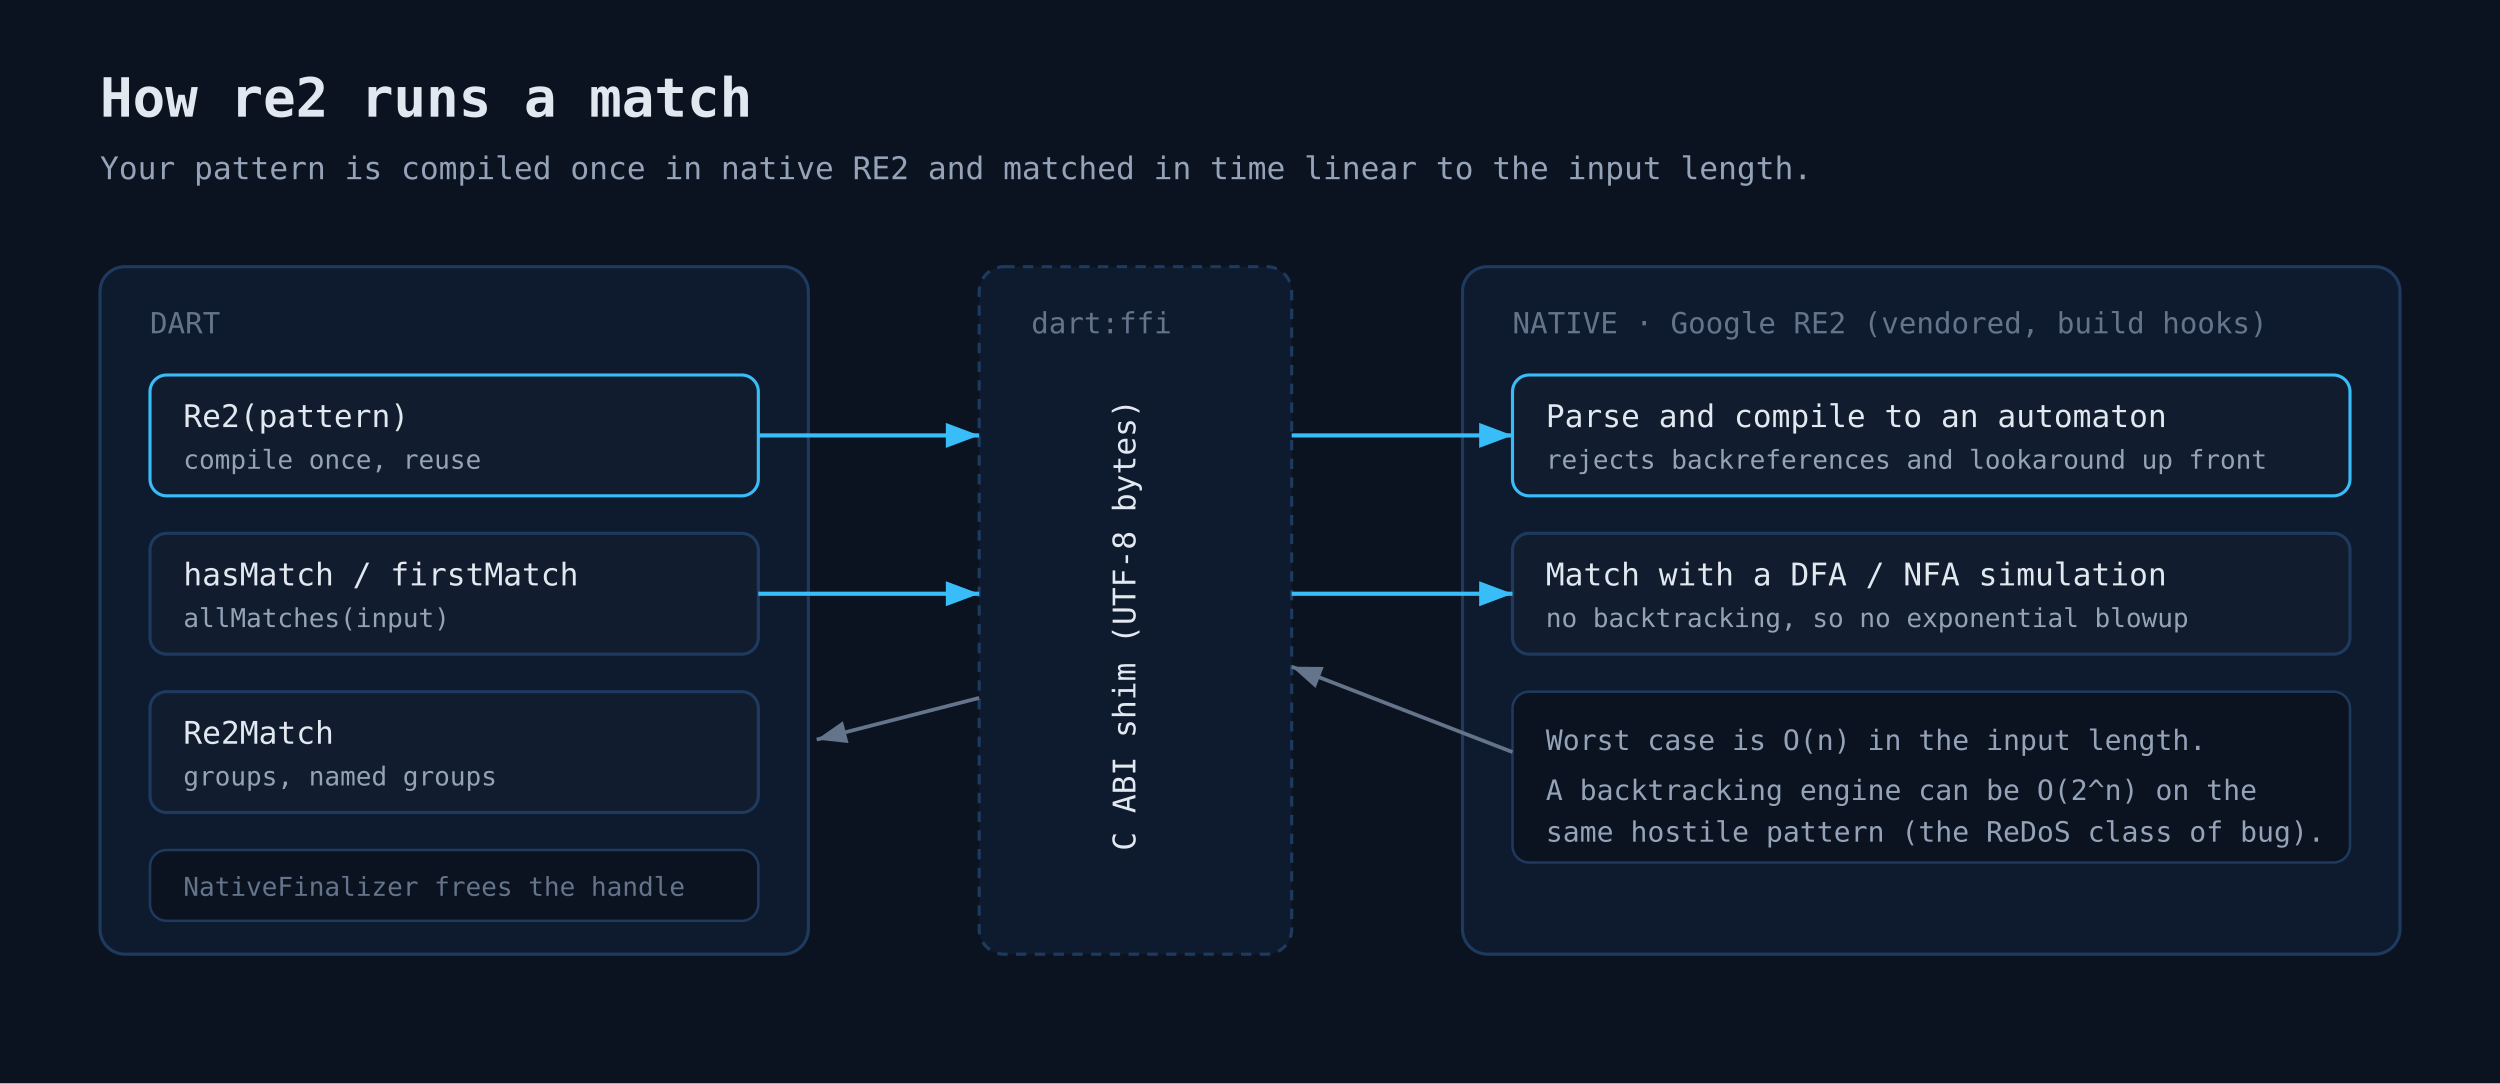
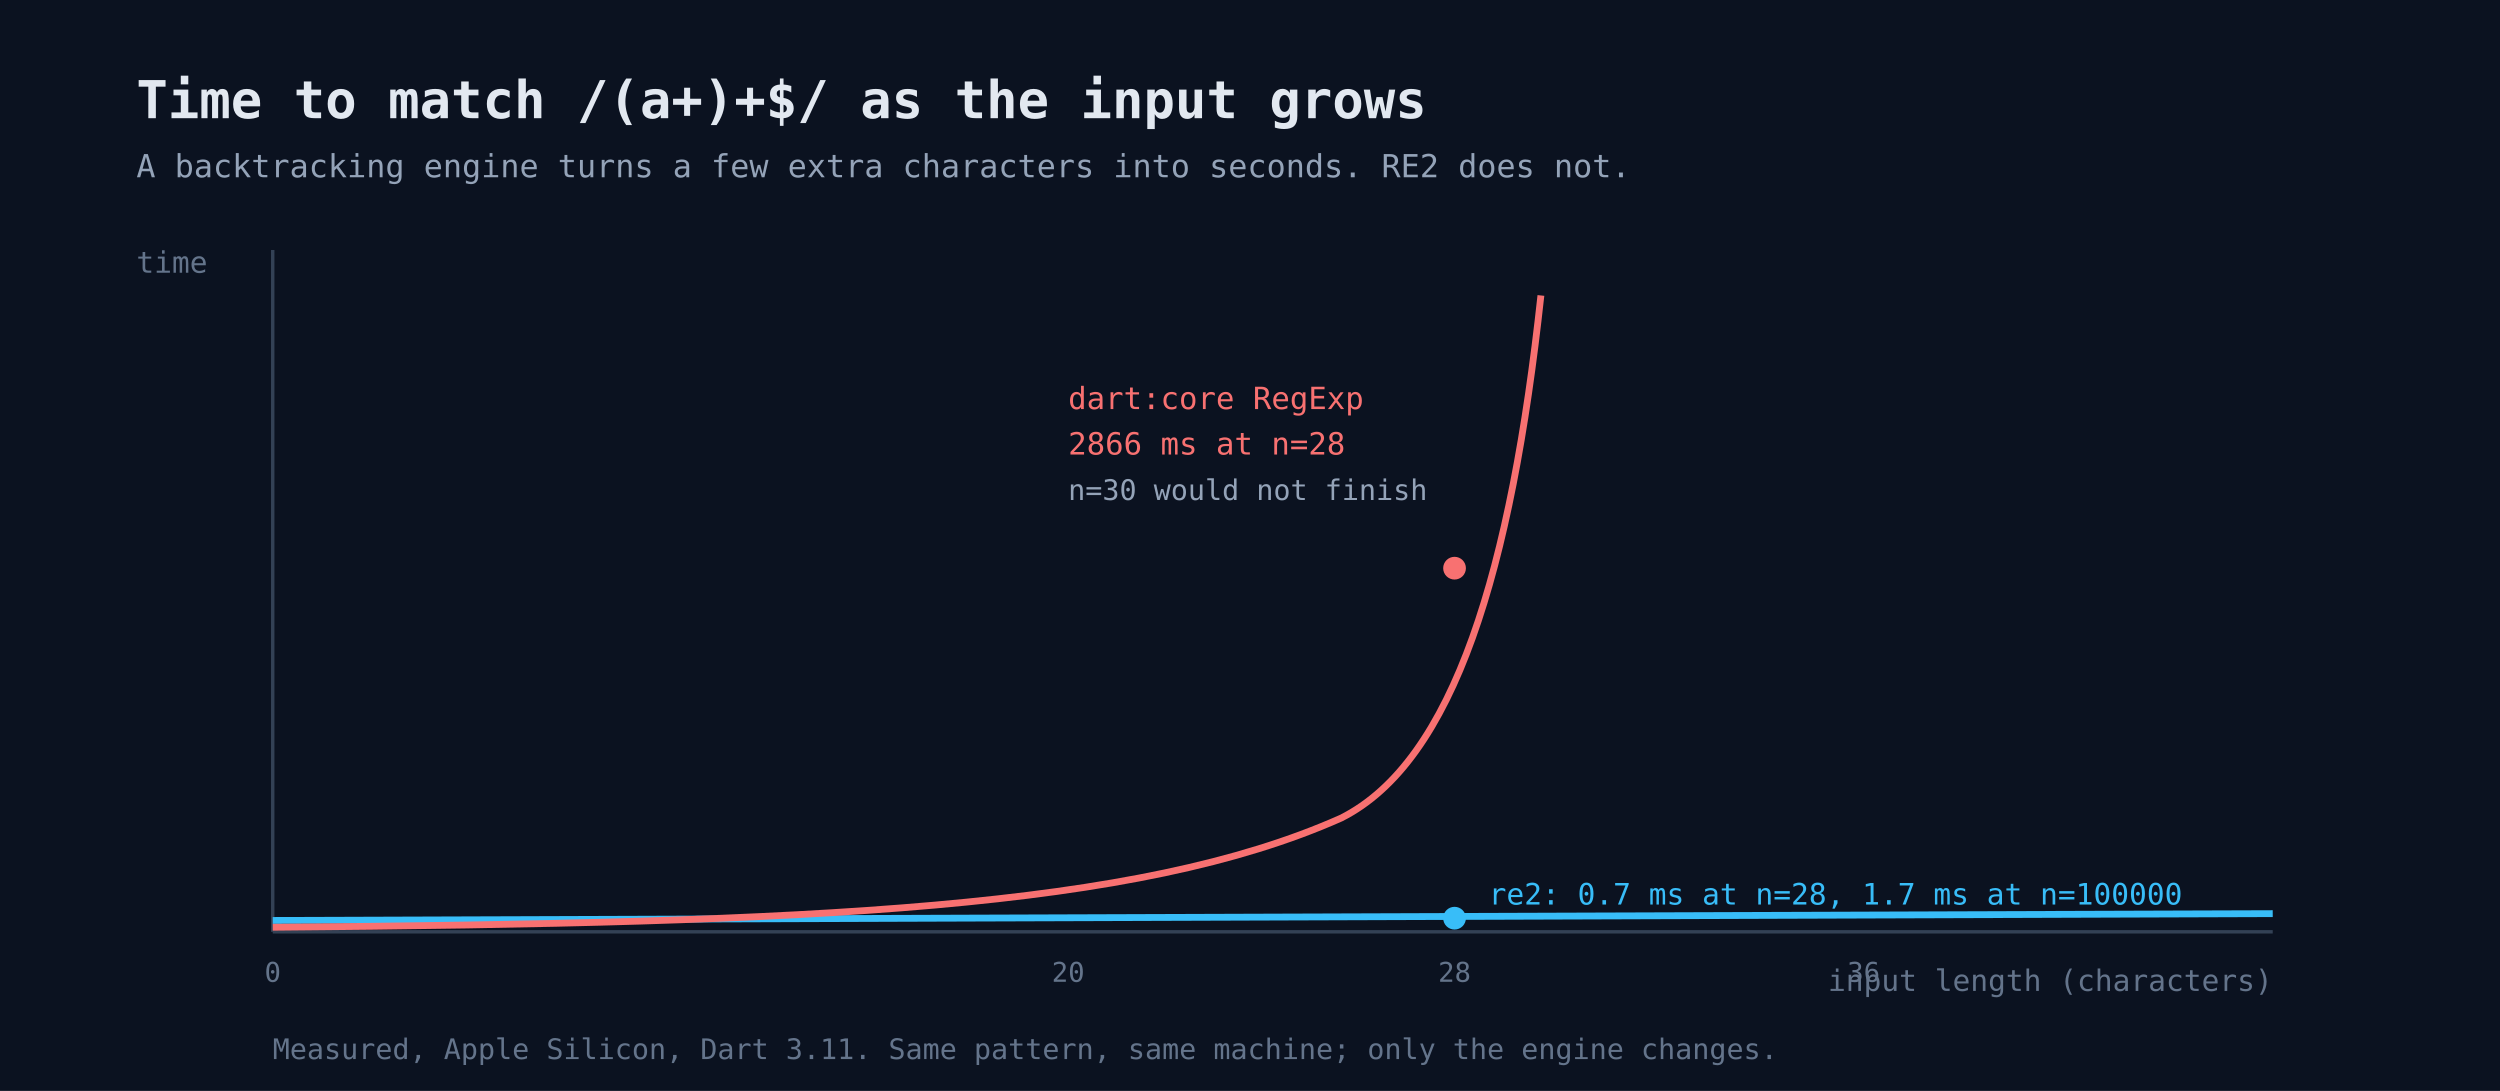
- <svg xmlns="http://www.w3.org/2000/svg" width="1200" height="520" viewBox="0 0 1200 520" font-family="Menlo, monospace">
-   <defs>
-     <marker id="arw" markerWidth="10" markerHeight="10" refX="8" refY="3" orient="auto" markerUnits="strokeWidth">
-       <path d="M0,0 L8,3 L0,6 Z" fill="#38BDF8" />
-     </marker>
-     <marker id="arwd" markerWidth="10" markerHeight="10" refX="8" refY="3" orient="auto" markerUnits="strokeWidth">
-       <path d="M0,0 L8,3 L0,6 Z" fill="#64748B" />
-     </marker>
-   </defs>
-   <rect width="1200" height="520" fill="#0B1220" />
-   <text x="48" y="56" font-size="26" font-weight="bold" fill="#E2E8F0">How re2 runs a match</text>
-   <text x="48" y="86" font-size="15" fill="#94A3B8">Your pattern is compiled once in native RE2 and matched in time linear to the input length.</text>
-   <rect x="48" y="128" width="340" height="330" rx="12" fill="#0E1A2E" stroke="#1E3A5F" stroke-width="1.5" />
-   <text x="72" y="160" font-size="14" fill="#64748B">DART</text>
-   <rect x="72" y="180" width="292" height="58" rx="8" fill="#111C2E" stroke="#38BDF8" stroke-width="1.5" />
-   <text x="88" y="205" font-size="15" fill="#E2E8F0">Re2(pattern)</text>
-   <text x="88" y="225" font-size="12.5" fill="#94A3B8">compile once, reuse</text>
-   <rect x="72" y="256" width="292" height="58" rx="8" fill="#111C2E" stroke="#1E3A5F" stroke-width="1.5" />
-   <text x="88" y="281" font-size="15" fill="#E2E8F0">hasMatch / firstMatch</text>
-   <text x="88" y="301" font-size="12.5" fill="#94A3B8">allMatches(input)</text>
-   <rect x="72" y="332" width="292" height="58" rx="8" fill="#111C2E" stroke="#1E3A5F" stroke-width="1.5" />
-   <text x="88" y="357" font-size="15" fill="#E2E8F0">Re2Match</text>
-   <text x="88" y="377" font-size="12.5" fill="#94A3B8">groups, named groups</text>
-   <rect x="72" y="408" width="292" height="34" rx="8" fill="#0B1220" stroke="#1E3A5F" stroke-width="1.2" />
-   <text x="88" y="430" font-size="12.5" fill="#64748B">NativeFinalizer frees the handle</text>
-   <rect x="470" y="128" width="150" height="330" rx="12" fill="#0E1A2E" stroke="#1E3A5F" stroke-width="1.5" stroke-dasharray="5 4" />
-   <text x="495" y="160" font-size="14" fill="#64748B">dart:ffi</text>
-   <text x="545" y="300" font-size="15" fill="#E2E8F0" text-anchor="middle" transform="rotate(-90 545 300)">C ABI shim (UTF-8 bytes)</text>
-   <rect x="702" y="128" width="450" height="330" rx="12" fill="#0E1A2E" stroke="#1E3A5F" stroke-width="1.5" />
-   <text x="726" y="160" font-size="14" fill="#64748B">NATIVE  ·  Google RE2 (vendored, build hooks)</text>
-   <rect x="726" y="180" width="402" height="58" rx="8" fill="#111C2E" stroke="#38BDF8" stroke-width="1.5" />
-   <text x="742" y="205" font-size="15" fill="#E2E8F0">Parse and compile to an automaton</text>
-   <text x="742" y="225" font-size="12.5" fill="#94A3B8">rejects backreferences and lookaround up front</text>
-   <rect x="726" y="256" width="402" height="58" rx="8" fill="#111C2E" stroke="#1E3A5F" stroke-width="1.5" />
-   <text x="742" y="281" font-size="15" fill="#E2E8F0">Match with a DFA / NFA simulation</text>
-   <text x="742" y="301" font-size="12.5" fill="#94A3B8">no backtracking, so no exponential blowup</text>
-   <rect x="726" y="332" width="402" height="82" rx="8" fill="#0B1220" stroke="#1E3A5F" stroke-width="1.2" />
-   <text x="742" y="360" font-size="13.5" fill="#94A3B8">Worst case is O(n) in the input length.</text>
-   <text x="742" y="384" font-size="13.5" fill="#94A3B8">A backtracking engine can be O(2^n) on the</text>
-   <text x="742" y="404" font-size="13.5" fill="#94A3B8">same hostile pattern (the ReDoS class of bug).</text>
-   <path d="M364 209 L470 209" stroke="#38BDF8" stroke-width="2" fill="none" marker-end="url(#arw)" />
-   <path d="M620 209 L726 209" stroke="#38BDF8" stroke-width="2" fill="none" marker-end="url(#arw)" />
-   <path d="M364 285 L470 285" stroke="#38BDF8" stroke-width="2" fill="none" marker-end="url(#arw)" />
-   <path d="M620 285 L726 285" stroke="#38BDF8" stroke-width="2" fill="none" marker-end="url(#arw)" />
-   <path d="M726 361 L620 320 L620 320" stroke="#64748B" stroke-width="1.8" fill="none" marker-end="url(#arwd)" />
-   <path d="M470 335 L392 355" stroke="#64748B" stroke-width="1.8" fill="none" marker-end="url(#arwd)" />
+ <svg xmlns="http://www.w3.org/2000/svg" width="1100" height="480" viewBox="0 0 1100 480" font-family="Menlo, monospace">
+   <rect width="1100" height="480" fill="#0B1220" />
+   <text x="60" y="52" font-size="23" font-weight="bold" fill="#E2E8F0">Time to match /(a+)+$/ as the input grows</text>
+   <text x="60" y="78" font-size="14" fill="#94A3B8">A backtracking engine turns a few extra characters into seconds. RE2 does not.</text>
+   <line x1="120" y1="410" x2="1000" y2="410" stroke="#334155" stroke-width="1.5" />
+   <line x1="120" y1="410" x2="120" y2="110" stroke="#334155" stroke-width="1.5" />
+   <text x="1000" y="436" font-size="13" fill="#64748B" text-anchor="end">input length (characters)</text>
+   <text x="60" y="120" font-size="13" fill="#64748B">time</text>
+   <text x="120" y="432" font-size="12" fill="#64748B" text-anchor="middle">0</text>
+   <text x="470" y="432" font-size="12" fill="#64748B" text-anchor="middle">20</text>
+   <text x="640" y="432" font-size="12" fill="#64748B" text-anchor="middle">28</text>
+   <text x="820" y="432" font-size="12" fill="#64748B" text-anchor="middle">36</text>
+   <path d="M120 405 L1000 402" stroke="#38BDF8" stroke-width="3" fill="none" />
+   <circle cx="640" cy="404" r="5" fill="#38BDF8" />
+   <text x="655" y="398" font-size="13" fill="#38BDF8">re2: 0.7 ms at n=28, 1.7 ms at n=100000</text>
+   <path d="M120 408 C 360 406, 500 400, 590 360 C 640 335, 665 250, 678 130" stroke="#F87171" stroke-width="3" fill="none" />
+   <circle cx="640" cy="250" r="5" fill="#F87171" />
+   <text x="470" y="180" font-size="13.5" fill="#F87171">dart:core RegExp</text>
+   <text x="470" y="200" font-size="13.5" fill="#F87171">2866 ms at n=28</text>
+   <text x="470" y="220" font-size="12.5" fill="#94A3B8">n=30 would not finish</text>
+   <text x="120" y="466" font-size="12.5" fill="#64748B">Measured, Apple Silicon, Dart 3.11. Same pattern, same machine; only the engine changes.</text>
</svg>
